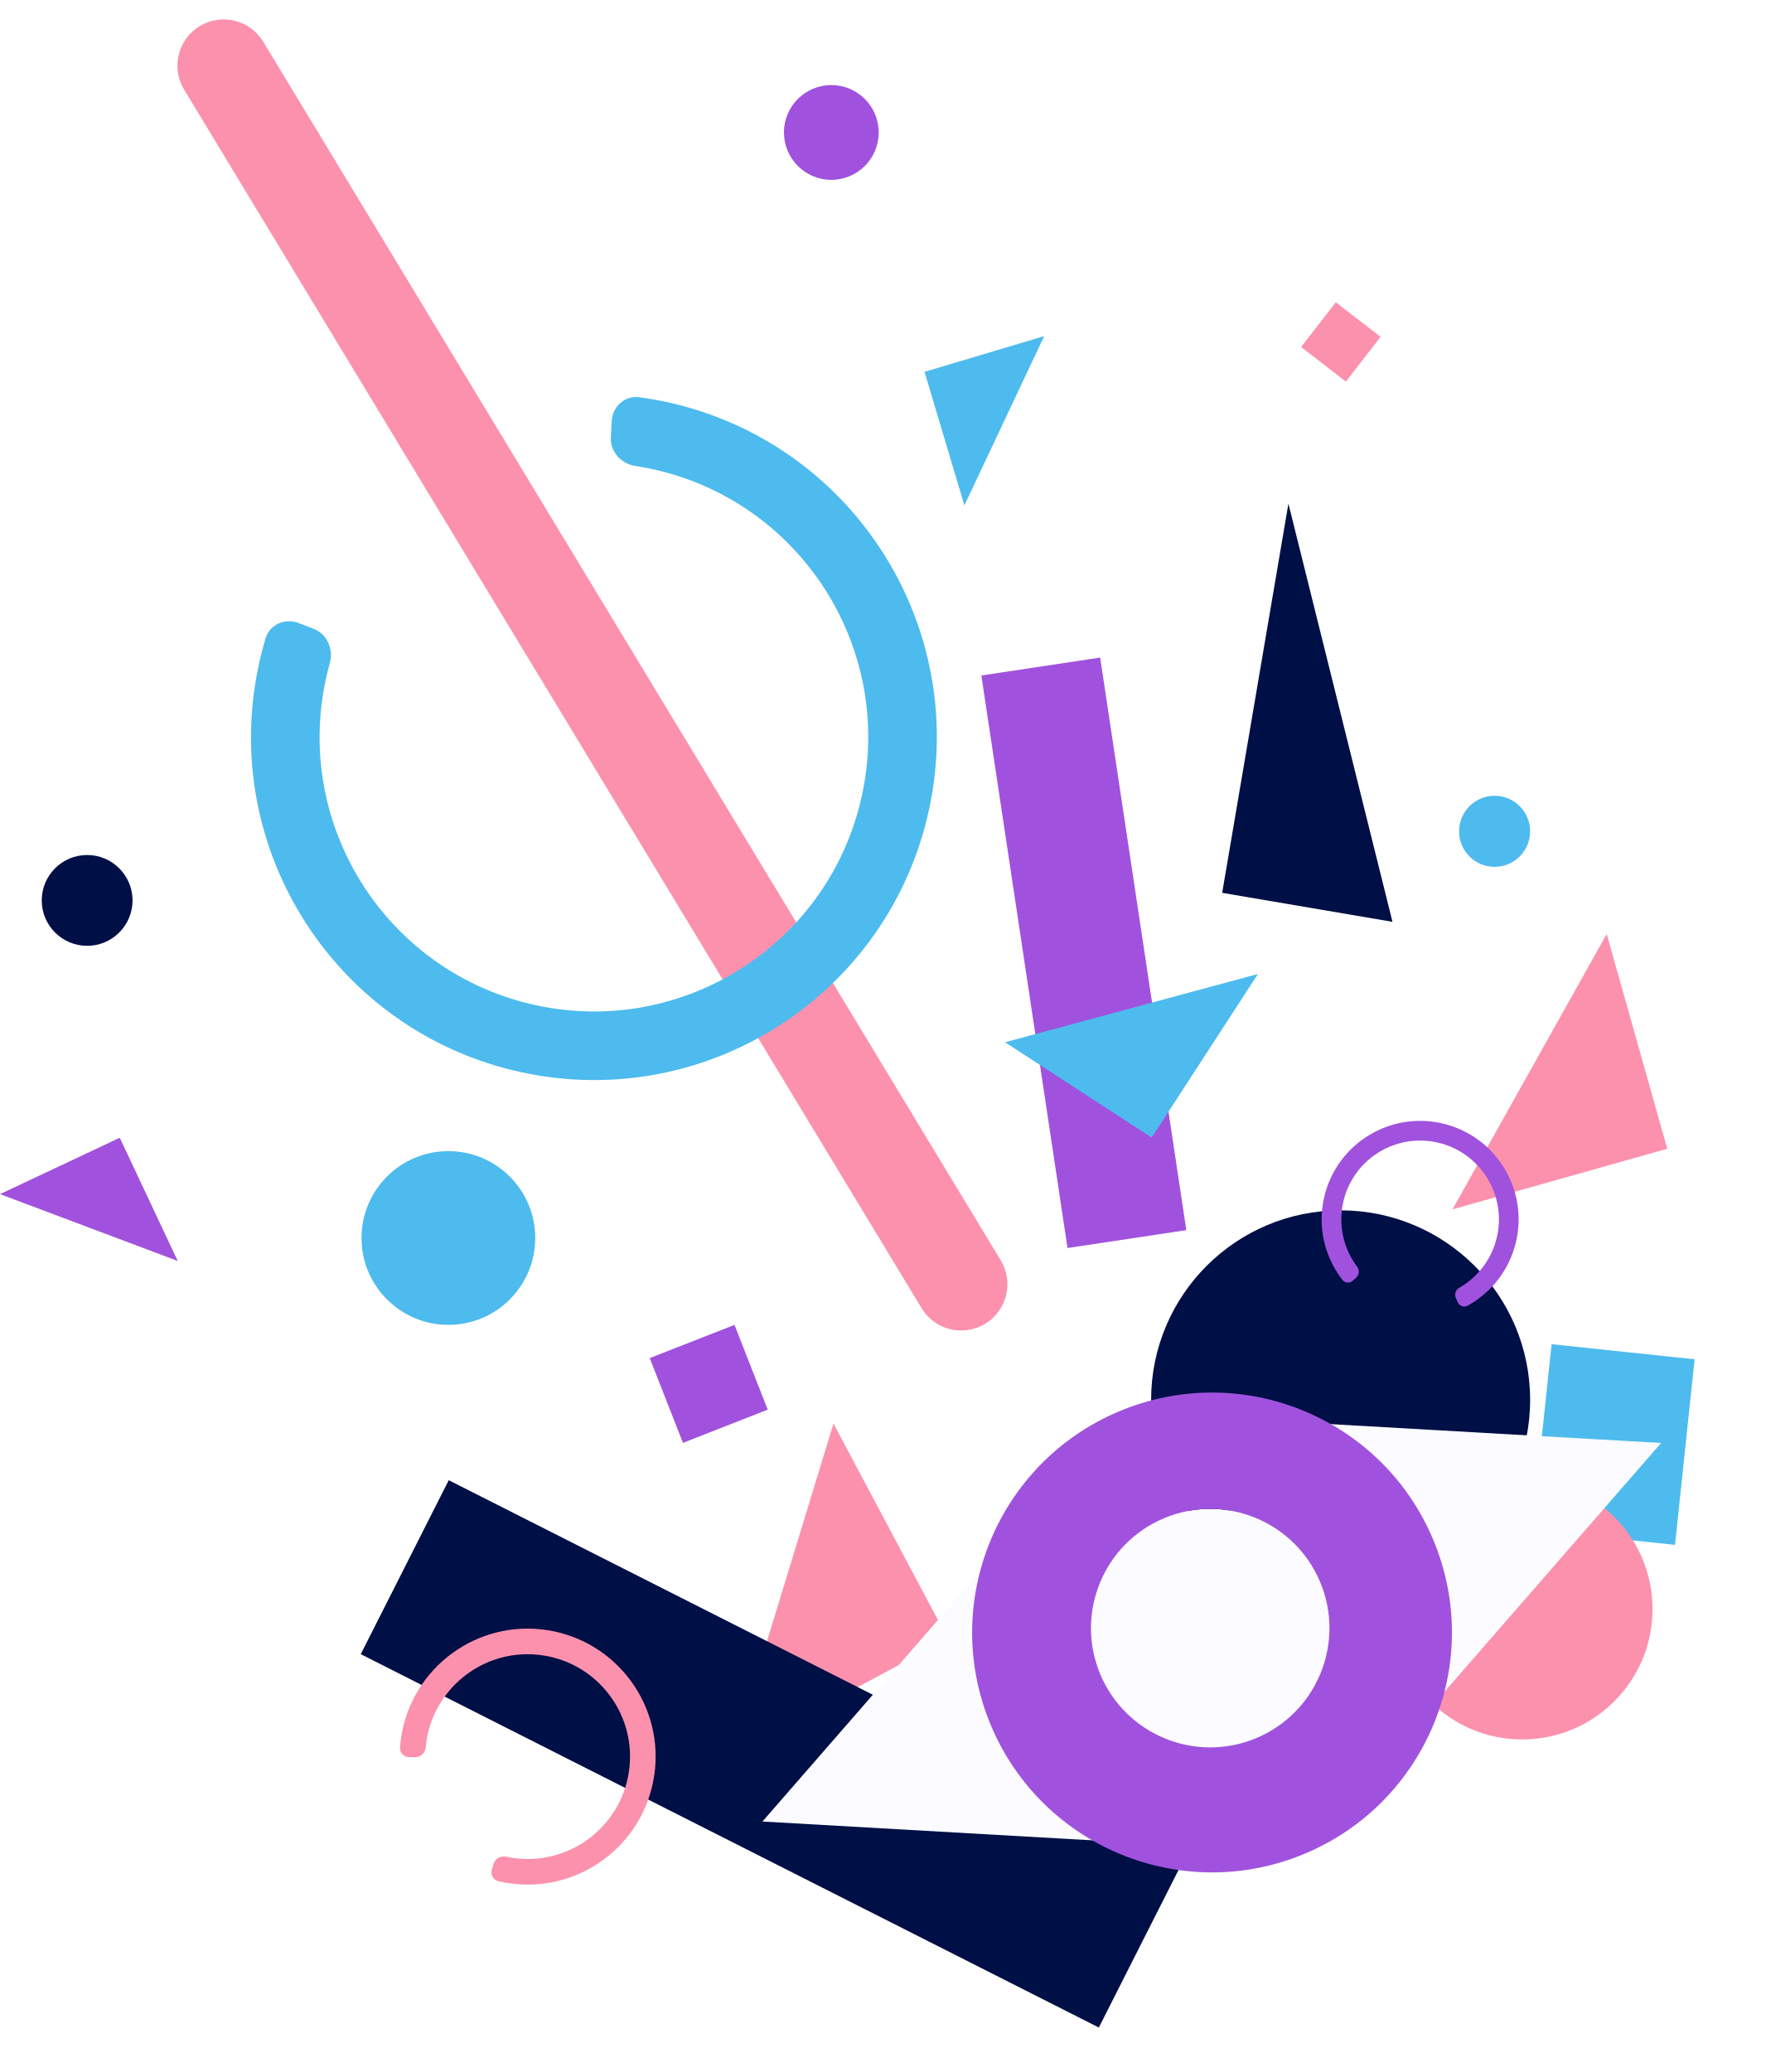
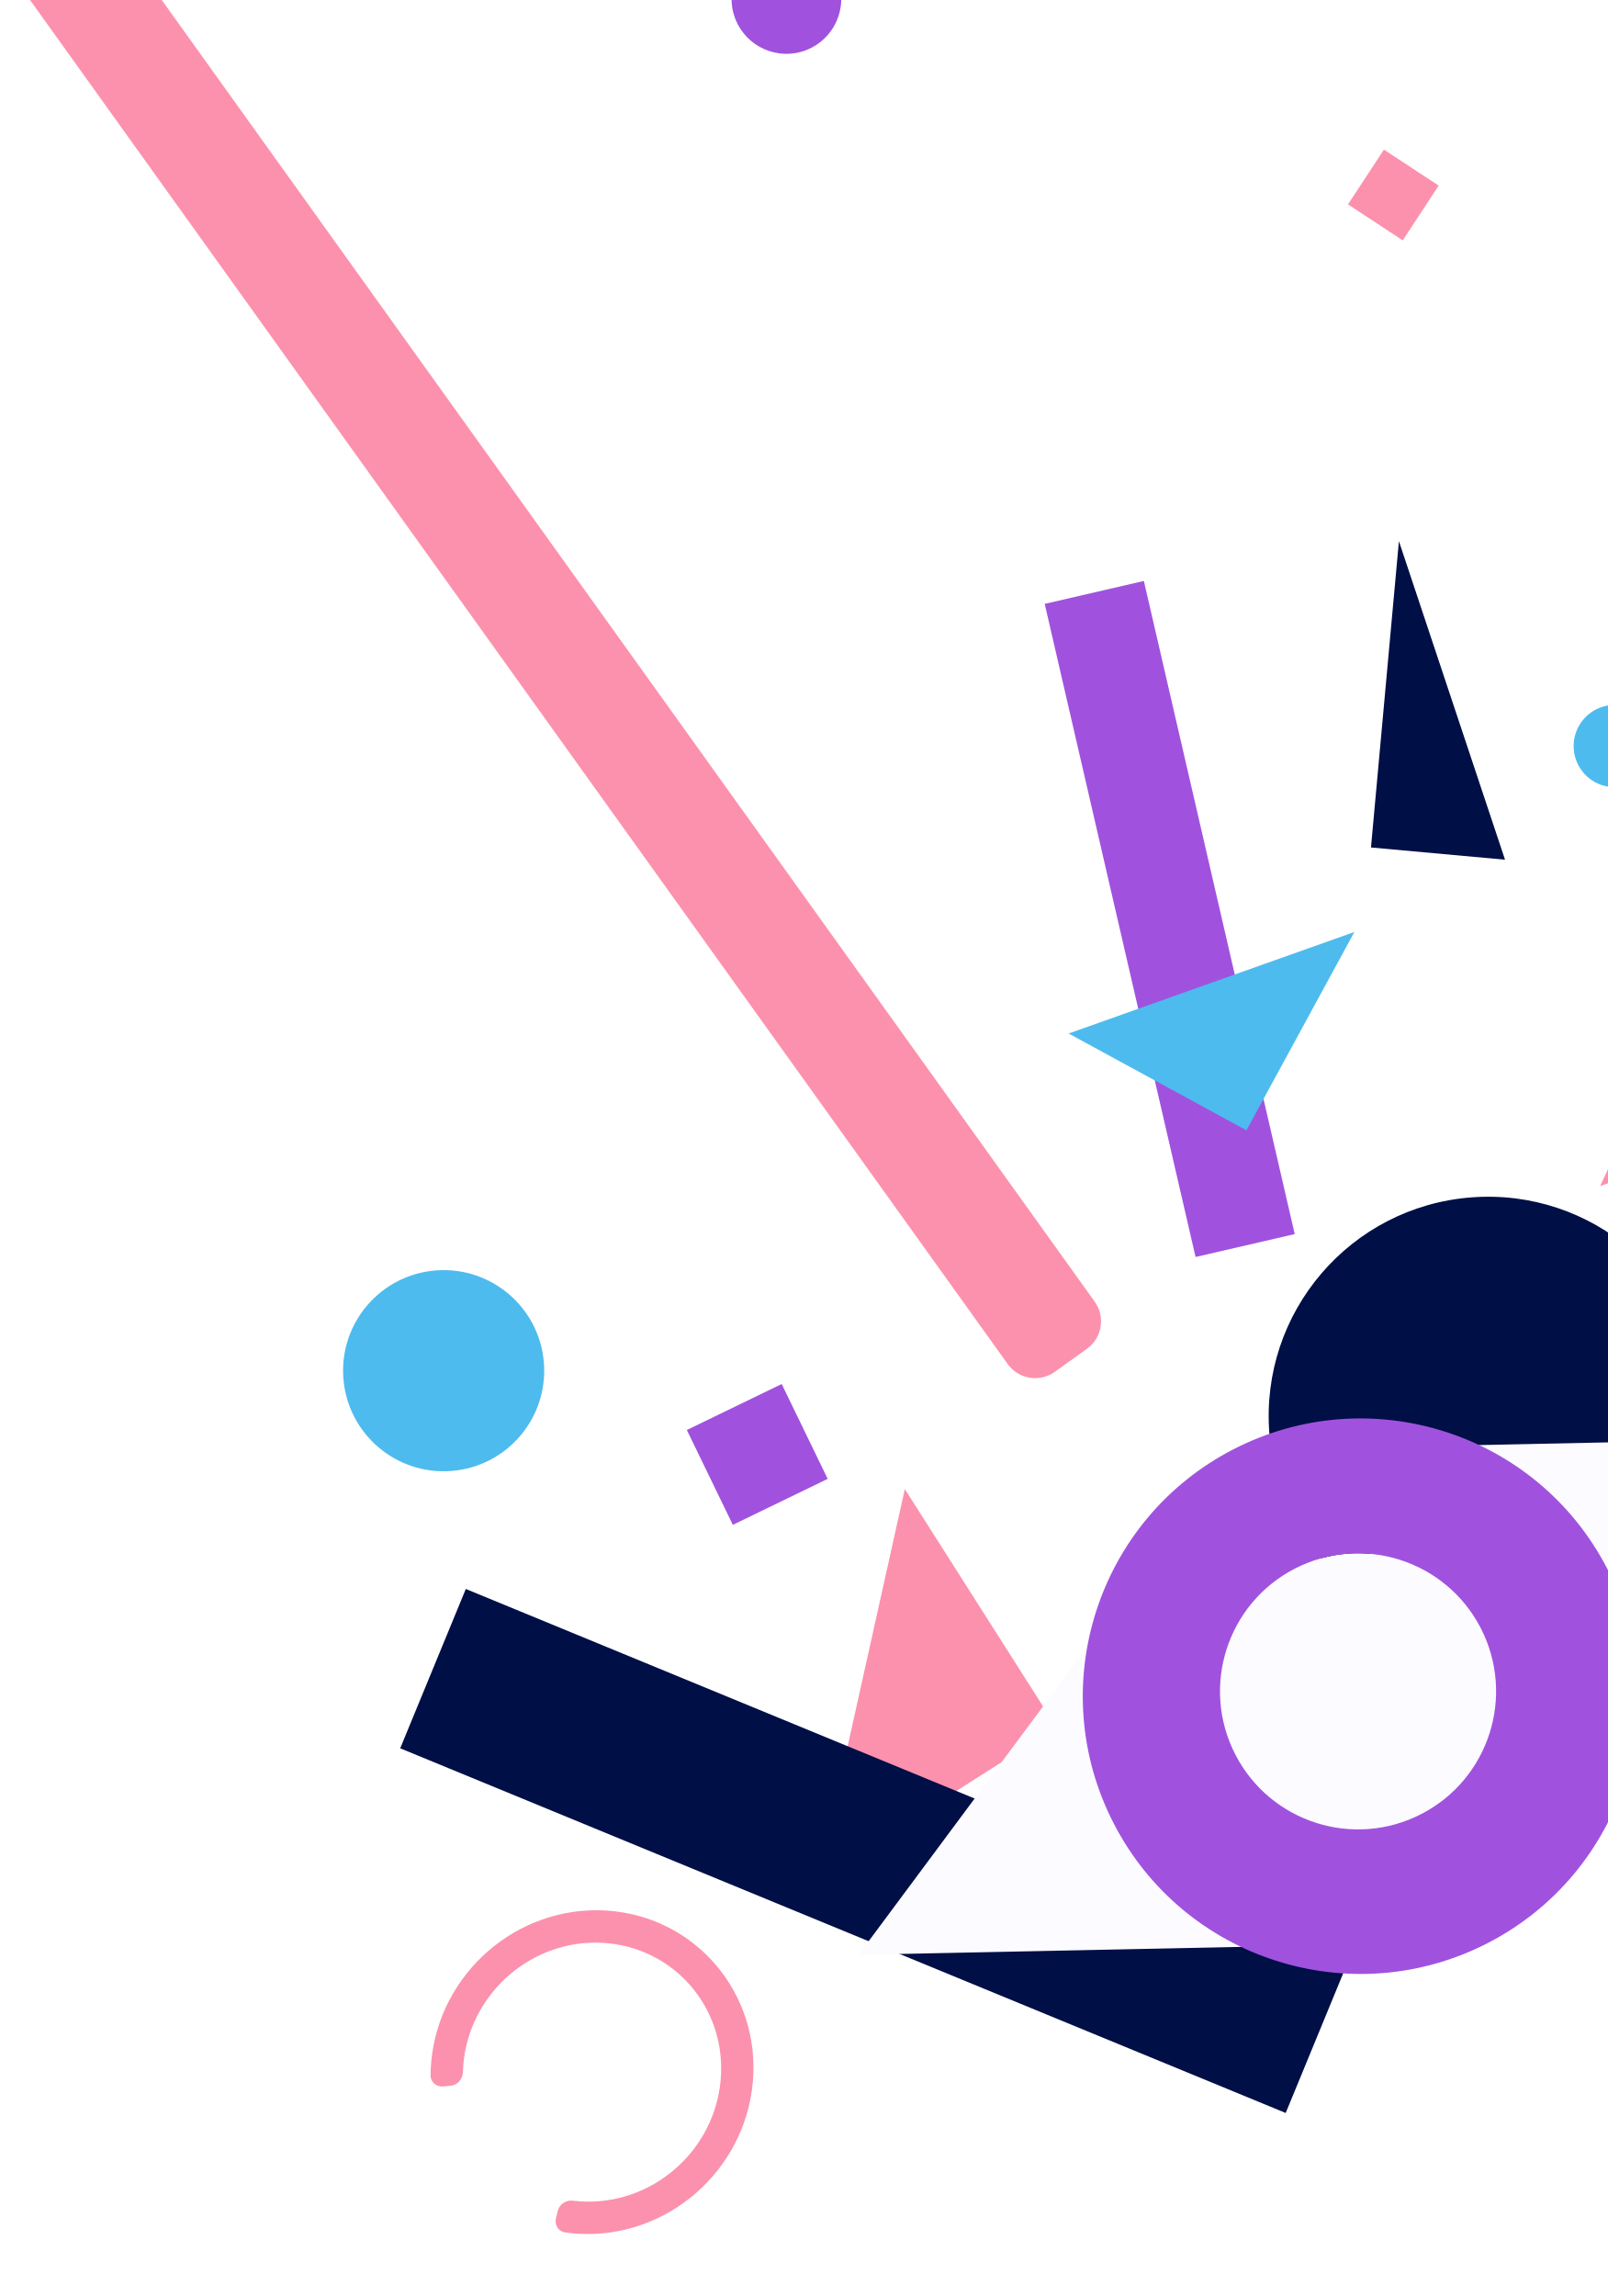
- <svg xmlns="http://www.w3.org/2000/svg" width="583" height="684" fill="none">
-   <path d="M275.171 469.943 241.902 578.86l71.093-37.824-37.824-71.093Z" fill="#FC91AD" />
-   <path fill="#000F46" d="m148.151 488.638 243.678 123.254-29.048 57.429-243.678-123.254z" />
-   <path fill="#A052DE" d="m363.214 217.081 28.445 189.005-39.22 5.903-28.446-189.005z" />
-   <path fill="#4DBBEE" d="m559.47 448.722-6.467 61.262-47.216-4.985 6.467-61.261z" />
-   <circle cx="502.561" cy="531.204" r="43.013" fill="#FC91AD" />
-   <circle cx="442.604" cy="462.123" r="62.564" fill="#000F46" />
-   <path fill-rule="evenodd" clip-rule="evenodd" d="m251.72 601.313 102.262-117.402 13.152 31.228a39.176 39.176 0 0 1 17.137-13.938 39.176 39.176 0 0 1 21.84-2.539l-13.129-31.176 155.441 8.868-102.262 117.401-14.26-33.857a39.174 39.174 0 0 1-17.076 13.851 39.178 39.178 0 0 1-21.945 2.521l14.281 33.91-155.441-8.867Z" fill="#FCFBFF" />
-   <path fill-rule="evenodd" clip-rule="evenodd" d="M430.886 611.886c-40.305 16.975-86.738-1.938-103.713-42.243-16.974-40.304 1.938-86.738 42.243-103.712 40.304-16.975 86.738 1.938 103.713 42.242 16.974 40.305-1.939 86.739-42.243 103.713Zm-16.062-38.137c-20.033 8.437-43.113-.964-51.55-20.997-8.437-20.034.963-43.114 20.997-51.551 20.033-8.437 43.113.964 51.55 20.997 8.438 20.033-.963 43.113-20.997 51.551Z" fill="#A052DE" />
-   <path d="m459.725 304.307-34.356-138.059-21.868 128.491 56.224 9.568Z" fill="#000F46" />
-   <path d="m0 394.196 58.678 22.07-19.139-40.674L0 394.196Z" fill="#A052DE" />
-   <path d="m530.448 308.32-50.904 90.896 70.9-19.996-19.996-70.9Z" fill="#FC91AD" />
-   <path d="m318.394 166.824 26.35-55.873-39.514 11.803 13.164 44.07ZM415.305 321.525l-83.492 22.542 48.413 31.452 35.079-53.994Z" fill="#4DBBEE" />
-   <path fill="#A052DE" d="m253.464 465.343-10.974-27.984-27.984 10.973 10.974 27.985z" />
-   <path fill="#FC91AD" d="m444.343 125.983 11.436-14.773-14.773-11.436-11.436 14.773z" />
-   <circle cx="148.032" cy="408.683" r="28.675" fill="#4DBBEE" />
-   <circle cx="28.769" cy="297.241" r="14.989" fill="#000F46" />
-   <circle cx="493.437" cy="274.431" r="11.731" fill="#4DBBEE" />
-   <circle cx="274.463" cy="43.727" r="15.641" fill="#A052DE" />
-   <rect x="52.883" y="16.524" width="30.532" height="500.754" rx="15.266" transform="rotate(-31.185 52.883 16.524)" fill="#FC91AD" />
-   <path d="M98.55 205.655c-4.454-1.721-9.494.491-10.865 5.066a114.802 114.802 0 0 0-2.249 8.744c-13.183 61.108 25.668 121.333 86.776 134.516 61.108 13.183 121.333-25.668 134.516-86.776 13.183-61.108-25.668-121.333-86.776-134.516a114.762 114.762 0 0 0-8.893-1.556c-4.733-.637-8.826 3.042-9.095 7.81l-.302 5.354c-.268 4.76 3.381 8.796 8.093 9.52 1.805.278 3.614.611 5.423 1.001 48.887 10.547 79.968 58.727 69.421 107.613-10.546 48.887-58.726 79.967-107.613 69.421-48.886-10.546-79.967-58.726-69.42-107.613.39-1.809.832-3.594 1.324-5.354 1.282-4.591-.89-9.58-5.337-11.298l-5.003-1.932Z" fill="#4DBBEE" />
-   <path d="M481.269 429.885c.567 1.25 2.046 1.81 3.247 1.148a33.07 33.07 0 0 0 2.221-1.341c14.997-9.876 19.148-30.041 9.272-45.038-9.877-14.998-30.041-19.149-45.039-9.272-14.997 9.876-19.149 30.041-9.272 45.038.48.729.984 1.432 1.51 2.109.843 1.082 2.422 1.152 3.436.228l1.14-1.037c1.012-.922 1.076-2.484.256-3.58-.315-.42-.618-.852-.911-1.296-7.901-11.998-4.58-28.13 7.418-36.031 11.998-7.902 28.129-4.581 36.031 7.417 7.901 11.998 4.58 28.13-7.418 36.031-.444.293-.894.57-1.349.832-1.187.683-1.745 2.143-1.179 3.39l.637 1.402Z" fill="#A052DE" />
-   <path d="M162.398 617.082c-.539 1.699.4 3.526 2.136 3.932 1.085.254 2.188.467 3.309.637 23.067 3.513 44.614-12.338 48.127-35.406 3.513-23.067-12.339-44.614-35.406-48.127-23.067-3.513-44.614 12.339-48.127 35.406a42.349 42.349 0 0 0-.376 3.349c-.129 1.778 1.335 3.218 3.117 3.209l2.002-.01c1.779-.009 3.199-1.46 3.361-3.232.062-.679.145-1.361.249-2.044 2.811-18.453 20.048-31.135 38.502-28.325 18.454 2.811 31.135 20.049 28.325 38.502-2.81 18.454-20.048 31.135-38.502 28.325a34.26 34.26 0 0 1-2.025-.371c-1.74-.373-3.548.551-4.087 2.247l-.605 1.908Z" fill="#FC91AD" />
+ <svg xmlns="http://www.w3.org/2000/svg" width="761" height="1087" fill="none">
+   <path d="m428.404 704.966-41.045 184.582 112.813-71.768-71.768-112.814Z" fill="#FC91AD" />
+   <path fill="#000F46" d="m220.545 752.271 419.252 172.648-31.062 75.43-419.252-172.647z" />
+   <path fill="#A052DE" d="m541.581 275.045 71.43 309.212-46.947 10.845-71.43-309.212z" />
+   <circle cx="812.709" cy="777.089" r="71.417" transform="rotate(-4.449 812.709 777.089)" fill="#FC91AD" />
+   <circle cx="704.56" cy="670.456" r="103.88" transform="rotate(-4.449 704.56 670.456)" fill="#000F46" />
+   <path fill-rule="evenodd" clip-rule="evenodd" d="m406.502 925.452 154.162-207.514 25.793 50c6.046-10.443 15.053-19.337 26.573-25.279 11.465-5.915 23.867-8.107 35.827-7.017l-25.749-49.916 258.456-5.34-154.162 207.513-27.965-54.21c-6.045 10.378-15.021 19.214-26.485 25.128-11.52 5.943-23.988 8.127-36.002 7l28.008 54.294-258.456 5.341Z" fill="#FCFBFF" />
+   <path fill-rule="evenodd" clip-rule="evenodd" d="M704.451 919.88c-64.533 33.29-143.834 7.963-177.124-56.57-33.29-64.533-7.962-143.834 56.57-177.124 64.533-33.29 143.834-7.963 177.124 56.57 33.29 64.533 7.963 143.834-56.57 177.124Zm-31.499-61.063c-32.076 16.547-71.493 3.958-88.04-28.119-16.547-32.076-3.958-71.493 28.118-88.039 32.076-16.547 71.493-3.958 88.04 28.118 16.547 32.076 3.958 71.493-28.118 88.04Z" fill="#A052DE" />
+   <path d="m712.577 407.008-50.238-150.82-13.224 145.033 63.462 5.787Z" fill="#000F46" />
+   <path d="m830.167 404.541-72.559 157.023 114.791-42.232-42.232-114.791Z" fill="#FC91AD" />
+   <path d="m641.263 441.23-135.307 48.068 84.191 45.831 51.116-93.899Z" fill="#4DBBEE" />
+   <path fill="#A052DE" d="m391.879 700.146-21.77-44.912-44.912 21.77 21.77 44.912z" />
+   <path fill="#FC91AD" d="m664.146 113.795 17.028-25.928-25.928-17.029-17.028 25.929z" />
+   <circle cx="210.05" cy="648.932" r="47.611" transform="rotate(-4.449 210.05 648.932)" fill="#4DBBEE" />
+   <circle cx="764.535" cy="353.209" r="19.477" transform="rotate(-4.449 764.535 353.209)" fill="#4DBBEE" />
+   <circle cx="372.338" cy="-.491" r="25.97" transform="rotate(-4.449 372.338 -.49)" fill="#A052DE" />
+   <rect x="2.036" y="-16.984" width="50.695" height="831.44" rx="16" transform="rotate(-35.633 2.036 -16.984)" fill="#FC91AD" />
+   <path d="M263.246 1050.15c-.779 3.16 1.127 6.31 4.308 6.75 1.988.28 4.005.49 6.048.61 42.055 2.55 79.145-29.63 82.842-71.878 3.697-42.249-27.399-78.568-69.454-81.12-42.055-2.552-79.144 29.63-82.841 71.879a78.374 78.374 0 0 0-.296 6.112c-.029 3.233 2.781 5.595 5.998 5.285l3.613-.347c3.212-.309 5.61-3.165 5.699-6.393.034-1.237.106-2.482.215-3.733 2.958-33.799 32.629-59.544 66.273-57.503 33.644 2.042 58.521 31.097 55.563 64.896-2.957 33.802-32.629 59.542-66.273 57.502a56.137 56.137 0 0 1-3.699-.34c-3.184-.38-6.344 1.58-7.122 4.74l-.874 3.54Z" fill="#FC91AD" />
</svg>
